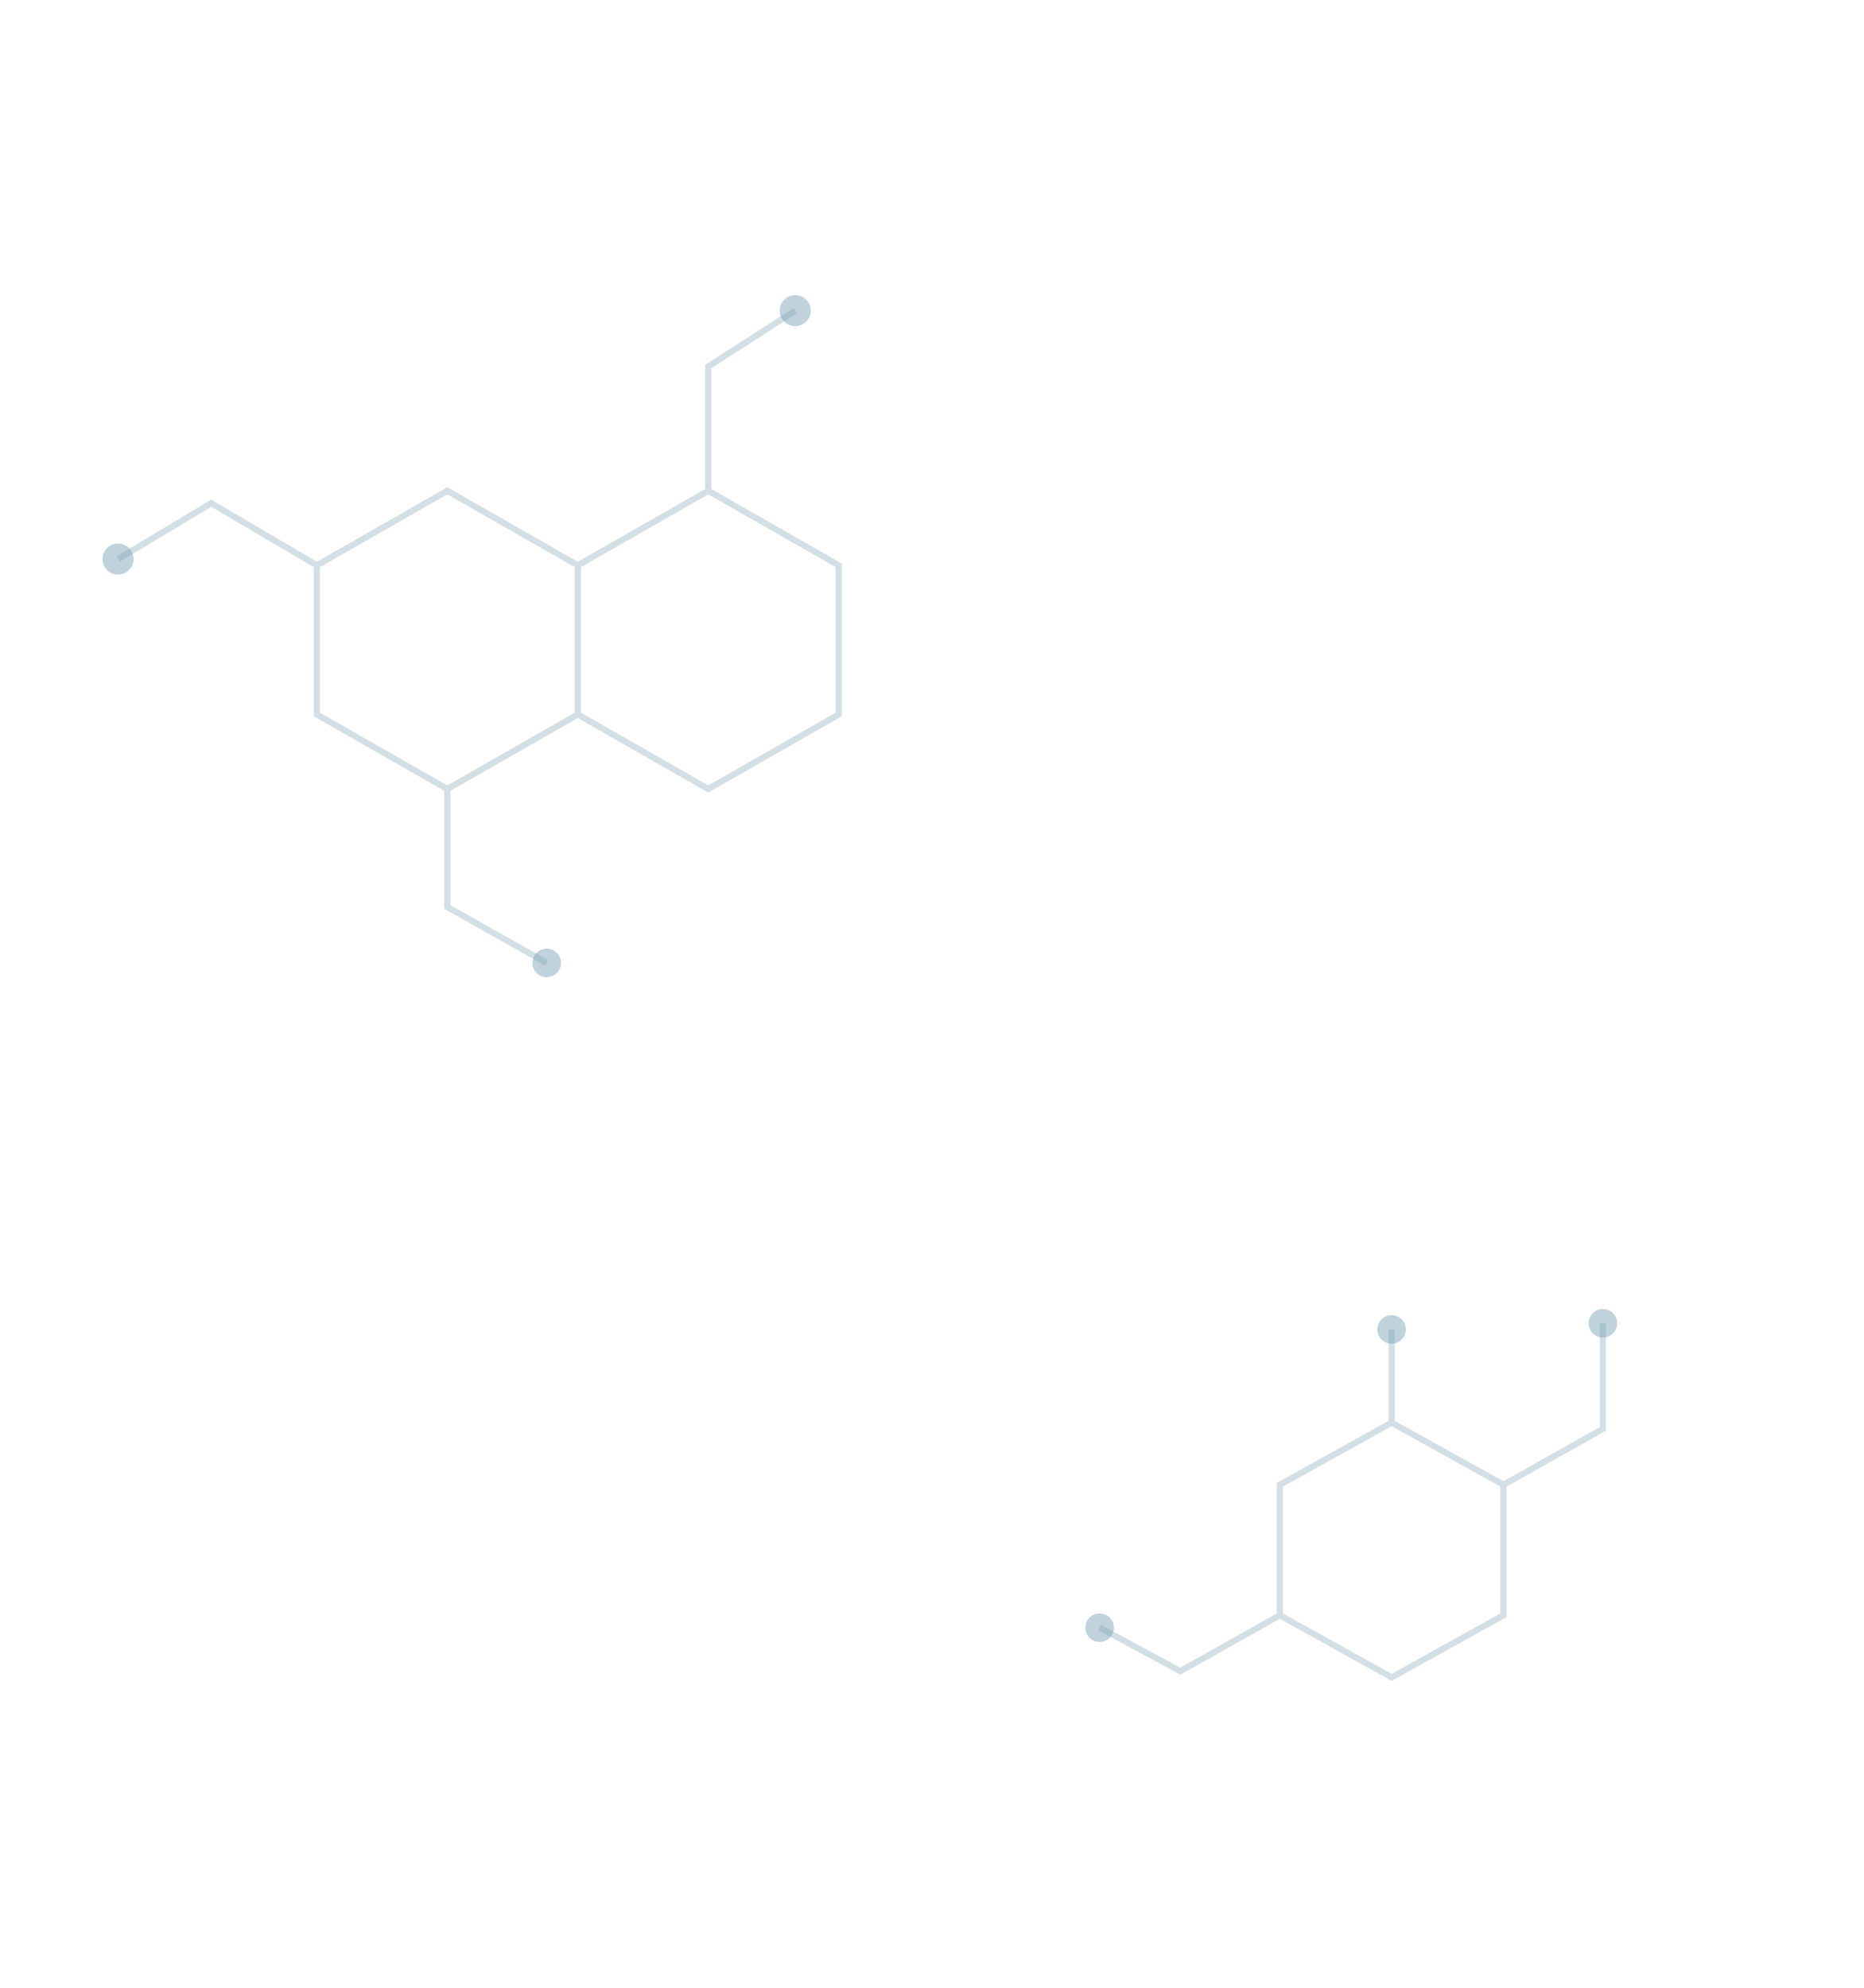
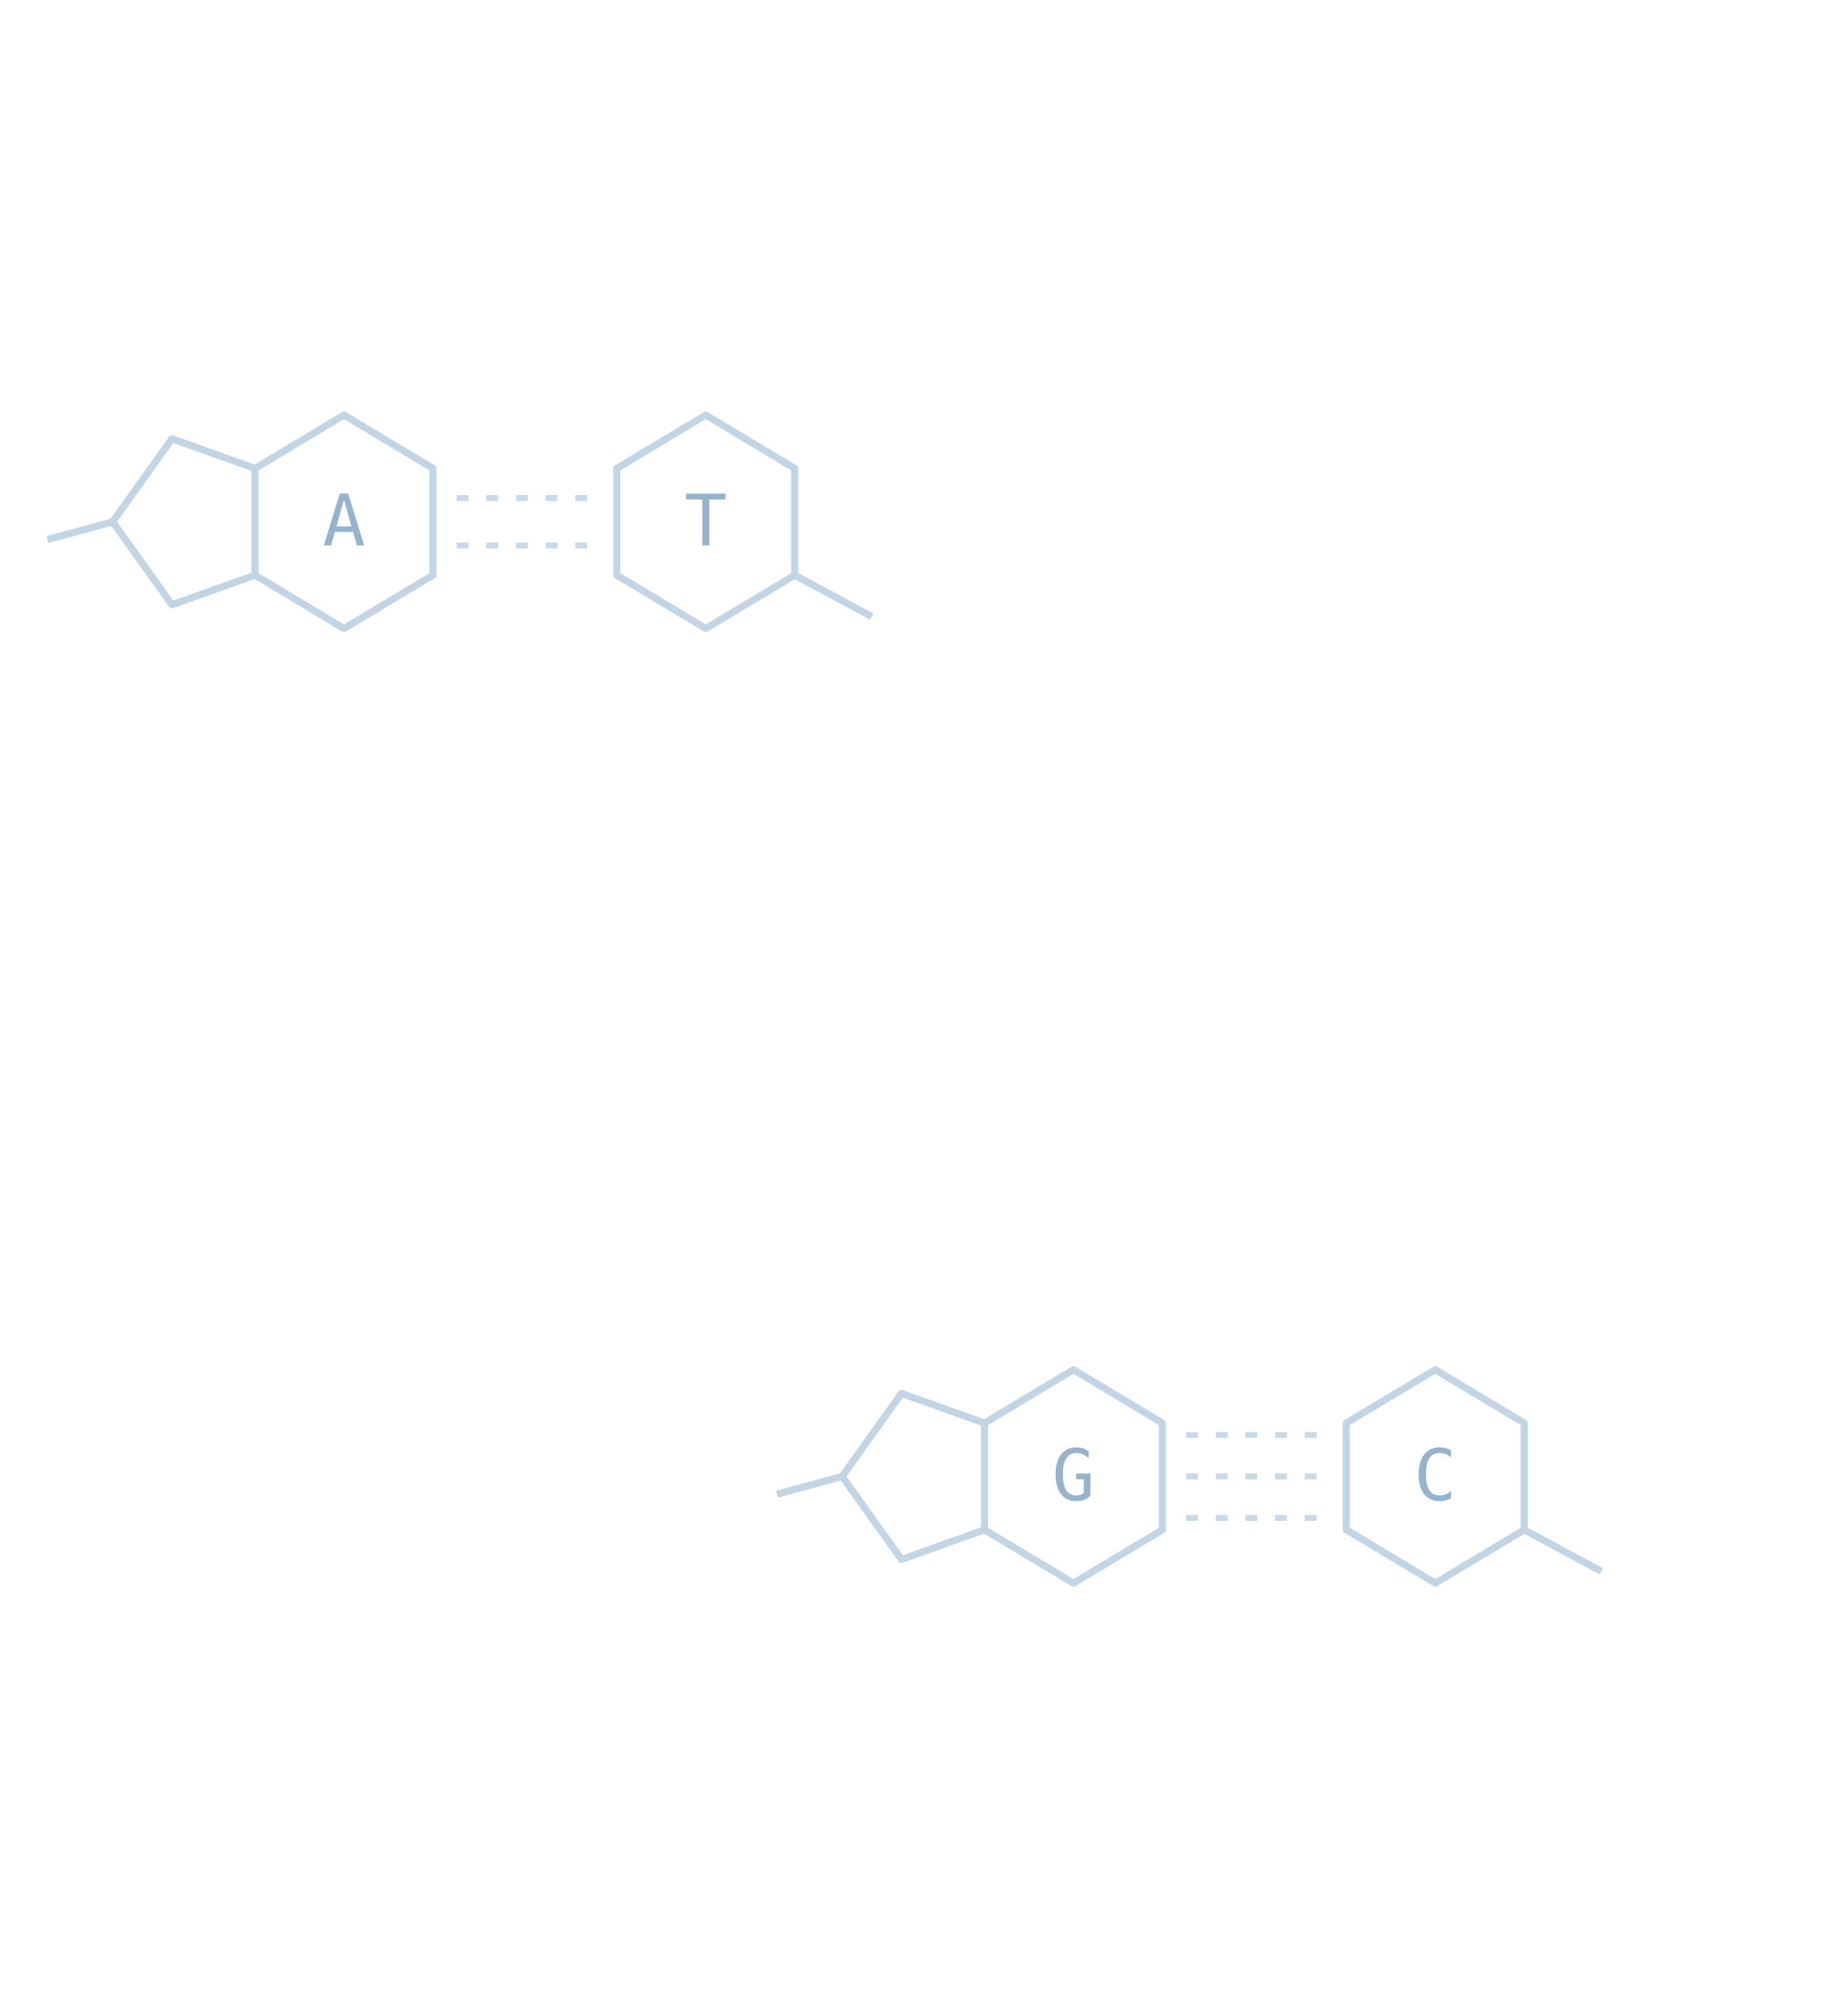
- <svg xmlns="http://www.w3.org/2000/svg" viewBox="0 0 300 320" fill="none">
-   <g stroke="#7198ac" stroke-opacity=".31" stroke-width="1">
-     <path d="m51 91 21-12 21 12v24l-21 12-21-12z M93 91l21-12 21 12v24l-21 12-21-12 M51 91 34 81l-15 9 M114 79V59l14-9 M72 127v19l16 9" />
-     <path d="m206 239 18-10 18 10v21l-18 10-18-10z M242 239l16-9v-17 M206 260l-16 9-13-7 M224 229v-15" />
+ <svg xmlns="http://www.w3.org/2000/svg" viewBox="0 0 310 340" fill="none">
+   <defs>
+     <g id="rings" stroke="#407cad" stroke-opacity=".32" stroke-width="1.2" stroke-linejoin="round">
+       <path d="M0 0 15-9 30 0v18l-15 9-15-9z M0 0-14-5-24 9l10 14 14-5 M-24 9l-11 3" />
+       <path d="m61 0 15-9 15 9v18l-15 9-15-9z M91 18l13 7" />
+     </g>
+   </defs>
+   <g transform="translate(43 79)">
+     <use href="#rings" />
+     <path d="M34 5h22M34 13h22" stroke="#6194bb" stroke-opacity=".35" stroke-dasharray="2 3" />
+     <g fill="#5285ad" fill-opacity=".61" text-anchor="middle" font-family="monospace" font-size="12">
+       <text x="15" y="13">A</text>
+       <text x="76" y="13">T</text>
+     </g>
  </g>
-   <g fill="#769fb3" opacity=".46">
-     <circle cx="19" cy="90" r="2.5" />
-     <circle cx="128" cy="50" r="2.5" />
-     <circle cx="88" cy="155" r="2.3" />
-     <circle cx="258" cy="213" r="2.3" />
-     <circle cx="177" cy="262" r="2.3" />
-     <circle cx="224" cy="214" r="2.3" />
+   <g transform="translate(166 240)">
+     <use href="#rings" />
+     <path d="M34 2h22M34 9h22M34 16h22" stroke="#6194bb" stroke-opacity=".35" stroke-dasharray="2 3" />
+     <g fill="#5285ad" fill-opacity=".61" text-anchor="middle" font-family="monospace" font-size="12">
+       <text x="15" y="13">G</text>
+       <text x="76" y="13">C</text>
+     </g>
  </g>
</svg>
